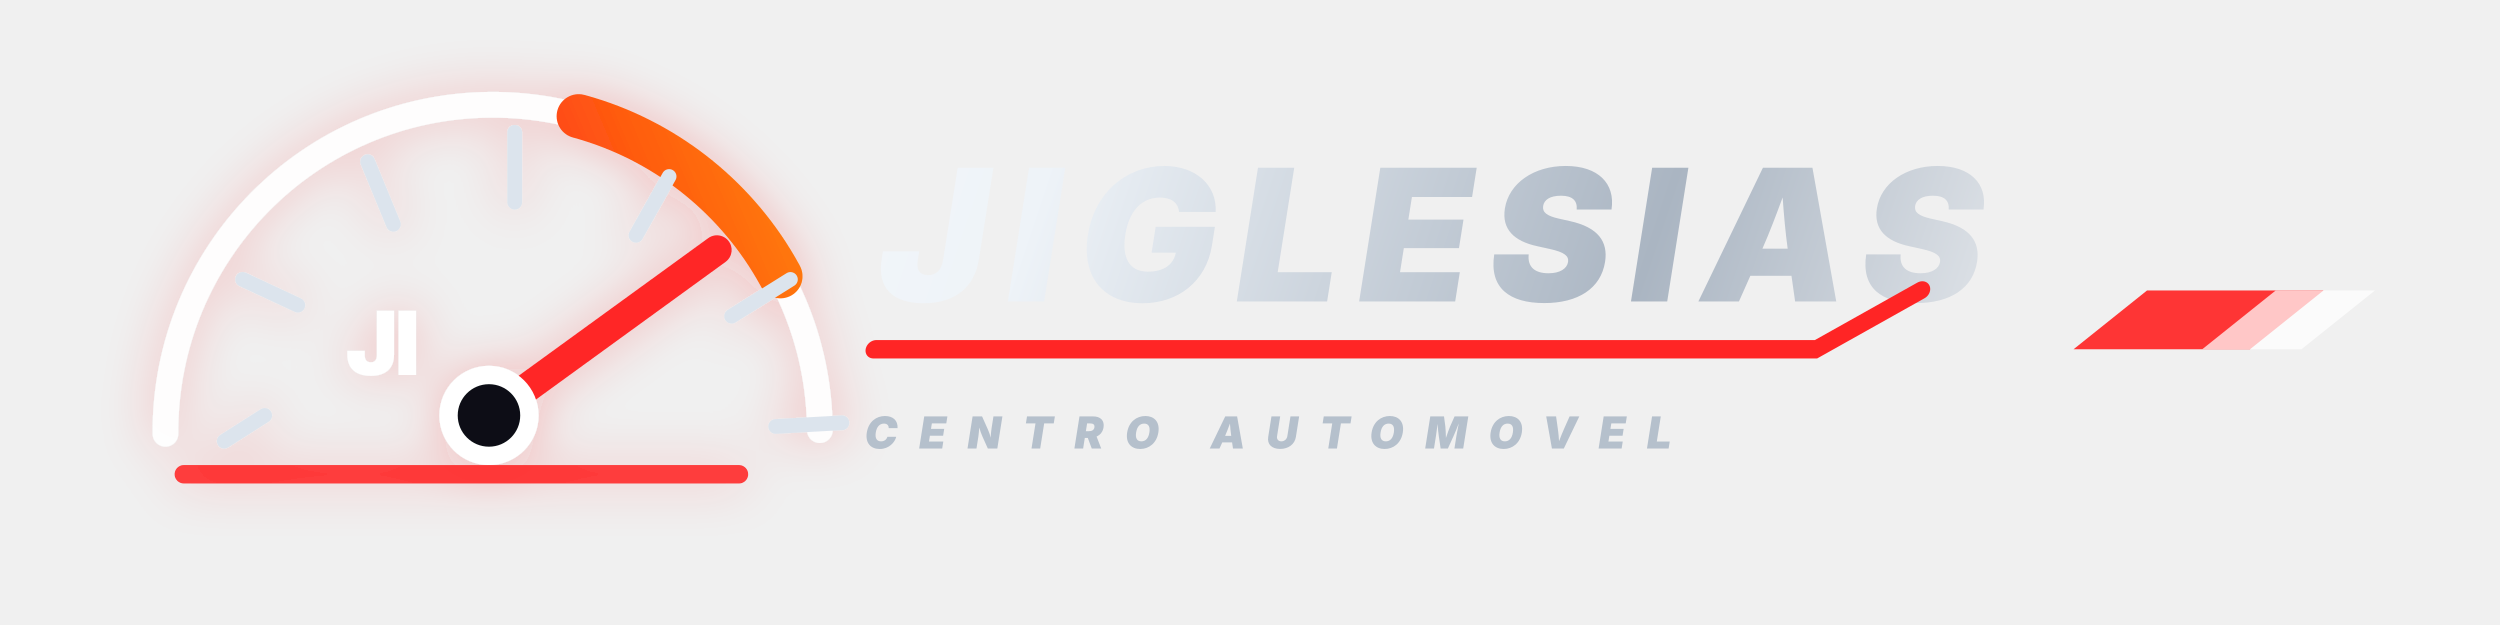
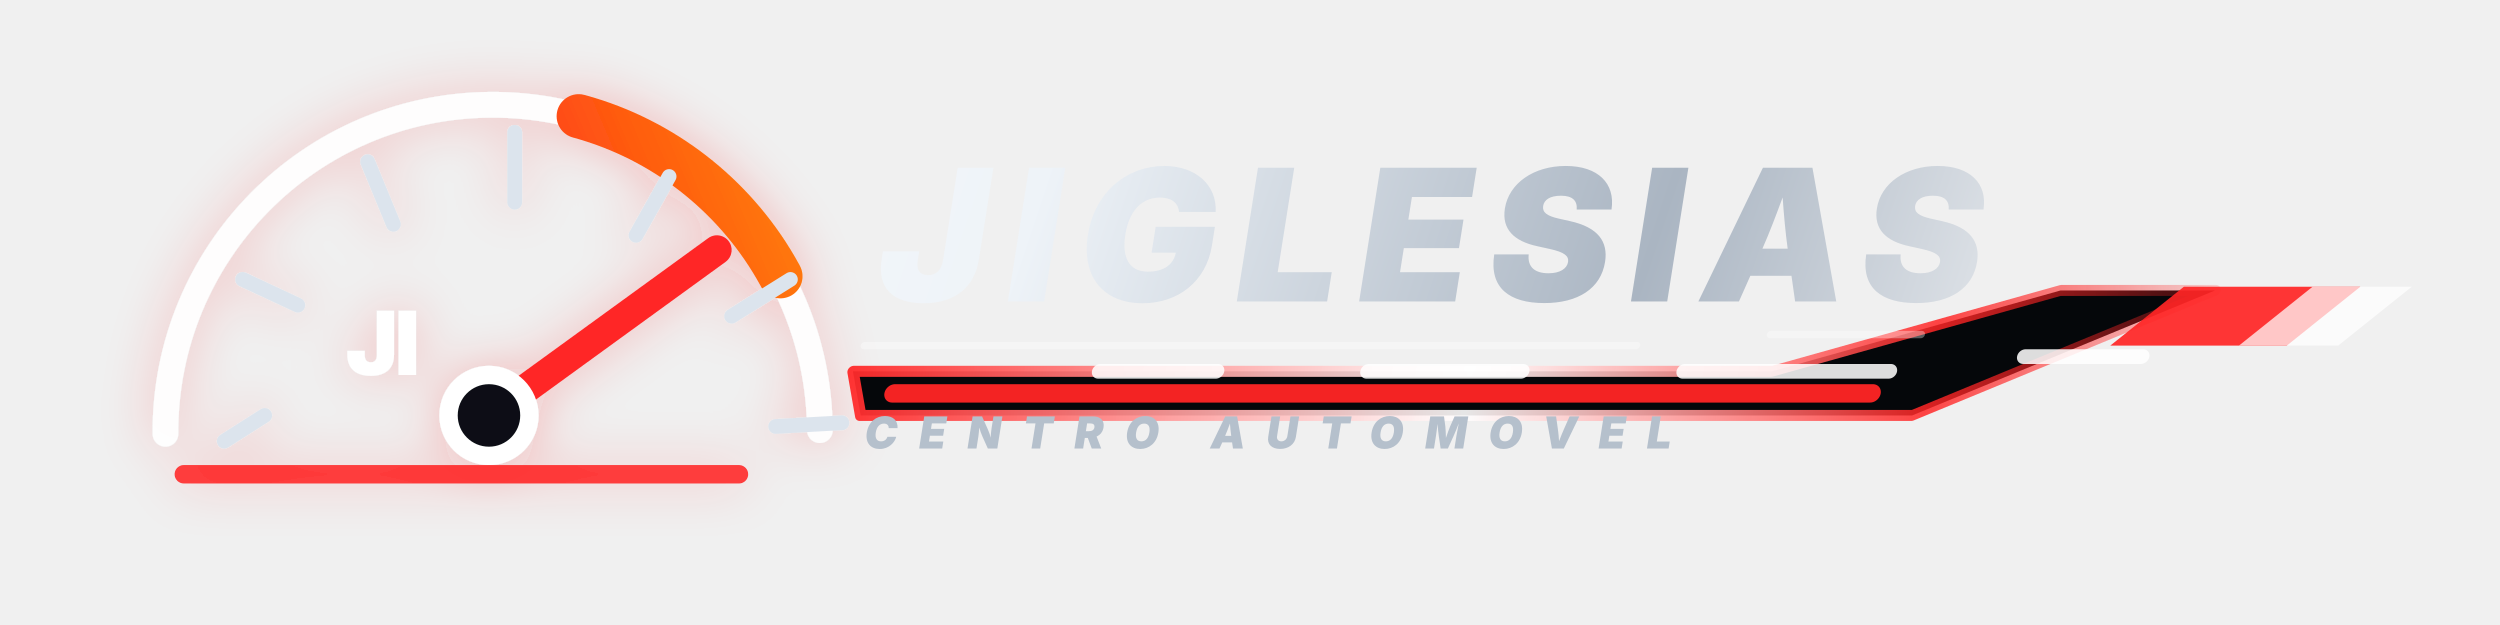
<svg xmlns="http://www.w3.org/2000/svg" viewBox="0 0 680 170" role="img" aria-labelledby="title desc">
  <defs>
    <linearGradient id="steel" x1="55" y1="28" x2="610" y2="126" gradientUnits="userSpaceOnUse">
      <stop offset="0" stop-color="#ffffff" />
      <stop offset=".42" stop-color="#eef3f8" />
      <stop offset=".72" stop-color="#aab5c2" />
      <stop offset="1" stop-color="#ffffff" />
    </linearGradient>
    <linearGradient id="redline" x1="44" y1="122" x2="228" y2="44" gradientUnits="userSpaceOnUse">
      <stop offset="0" stop-color="#ff2323" stop-opacity="0" />
      <stop offset=".45" stop-color="#ff2323" />
      <stop offset="1" stop-color="#ff8a00" />
+     </linearGradient>
+     <linearGradient id="roadGlow" x1="244" y1="103" x2="635" y2="103" gradientUnits="userSpaceOnUse">
+       <stop offset="0" stop-color="#ff2525" stop-opacity=".95" />
+       <stop offset=".44" stop-color="#ffffff" stop-opacity=".9" />
+       <stop offset=".76" stop-color="#ff2525" stop-opacity=".85" />
+       <stop offset="1" stop-color="#ff2525" stop-opacity="0" />
    </linearGradient>
    <filter id="nightGlow" x="-20%" y="-45%" width="140%" height="190%">
      <feDropShadow dx="0" dy="0" stdDeviation="3" flood-color="#ffffff" flood-opacity=".22" />
      <feDropShadow dx="0" dy="0" stdDeviation="7" flood-color="#ff2525" flood-opacity=".24" />
    </filter>
  </defs>
  <g filter="url(#nightGlow)">
    <path d="M45 118a89 89 0 0 1 178-1" fill="none" stroke="#ffffff" stroke-width="7" stroke-linecap="round" opacity=".9" />
    <path d="M45 118a89 89 0 0 1 178-1" fill="none" stroke="url(#redline)" stroke-width="12" stroke-linecap="round" stroke-dasharray="72 210" stroke-dashoffset="-164" />
    <path d="M72 113 61 120M81 83 66 76M107 61l-7-17M140 55V36M173 64l9-16M199 86l16-10M211 116l18-1" stroke="#dce4ed" stroke-width="4" stroke-linecap="round" />
    <path d="M133 113 195 68" stroke="#ff2525" stroke-width="8" stroke-linecap="round" />
    <circle cx="133" cy="113" r="11" fill="#0b0f15" stroke="#ffffff" stroke-width="5" />
    <path d="M50 129h151" stroke="#ff2525" stroke-width="5" stroke-linecap="round" opacity=".9" />
    <text x="94" y="102" font-family="Inter, Arial, sans-serif" font-size="24" font-weight="900" fill="#ffffff" letter-spacing="-1">JI</text>
  </g>
  <g transform="skewX(-9)">
    <text x="250" y="82" font-family="Inter, Arial Black, Arial, sans-serif" font-size="50" font-weight="900" fill="url(#steel)" letter-spacing="5">JIGLESIAS</text>
-     <path d="M253 95h256l26-16" fill="none" stroke="#ff2525" stroke-width="5" stroke-linecap="round" />
+     <path d="M248 101h250l75-22h42l-77 34H252z" fill="#05070a" stroke="url(#roadGlow)" stroke-width="3" stroke-linejoin="round" />
+     <path d="M260 107h266" stroke="#ff2525" stroke-width="5" stroke-linecap="round" opacity=".95" />
+     <path d="M315 101h32M388 101h42M474 101h56M566 97h32" stroke="#ffffff" stroke-width="4" stroke-linecap="round" opacity=".86" />
+     <path d="M250 94h210M496 91h41" stroke="#ffffff" stroke-width="2" stroke-linecap="round" opacity=".34" />
    <text x="254" y="122" font-family="Inter, Arial, sans-serif" font-size="12" font-weight="900" fill="#b5c0cc" letter-spacing="5.8">CENTRO AUTOMOVEL</text>
  </g>
-   <path d="M584 79h48l-20 16h-48z" fill="#ff2525" opacity=".92" />
-   <path d="M619 79h27l-20 16h-27z" fill="#ffffff" opacity=".72" />
+   <path d="M594 78h48l-20 16h-48z" fill="#ff2525" opacity=".92" />
+   <path d="M629 78h27l-20 16h-27z" fill="#ffffff" opacity=".72" />
</svg>
